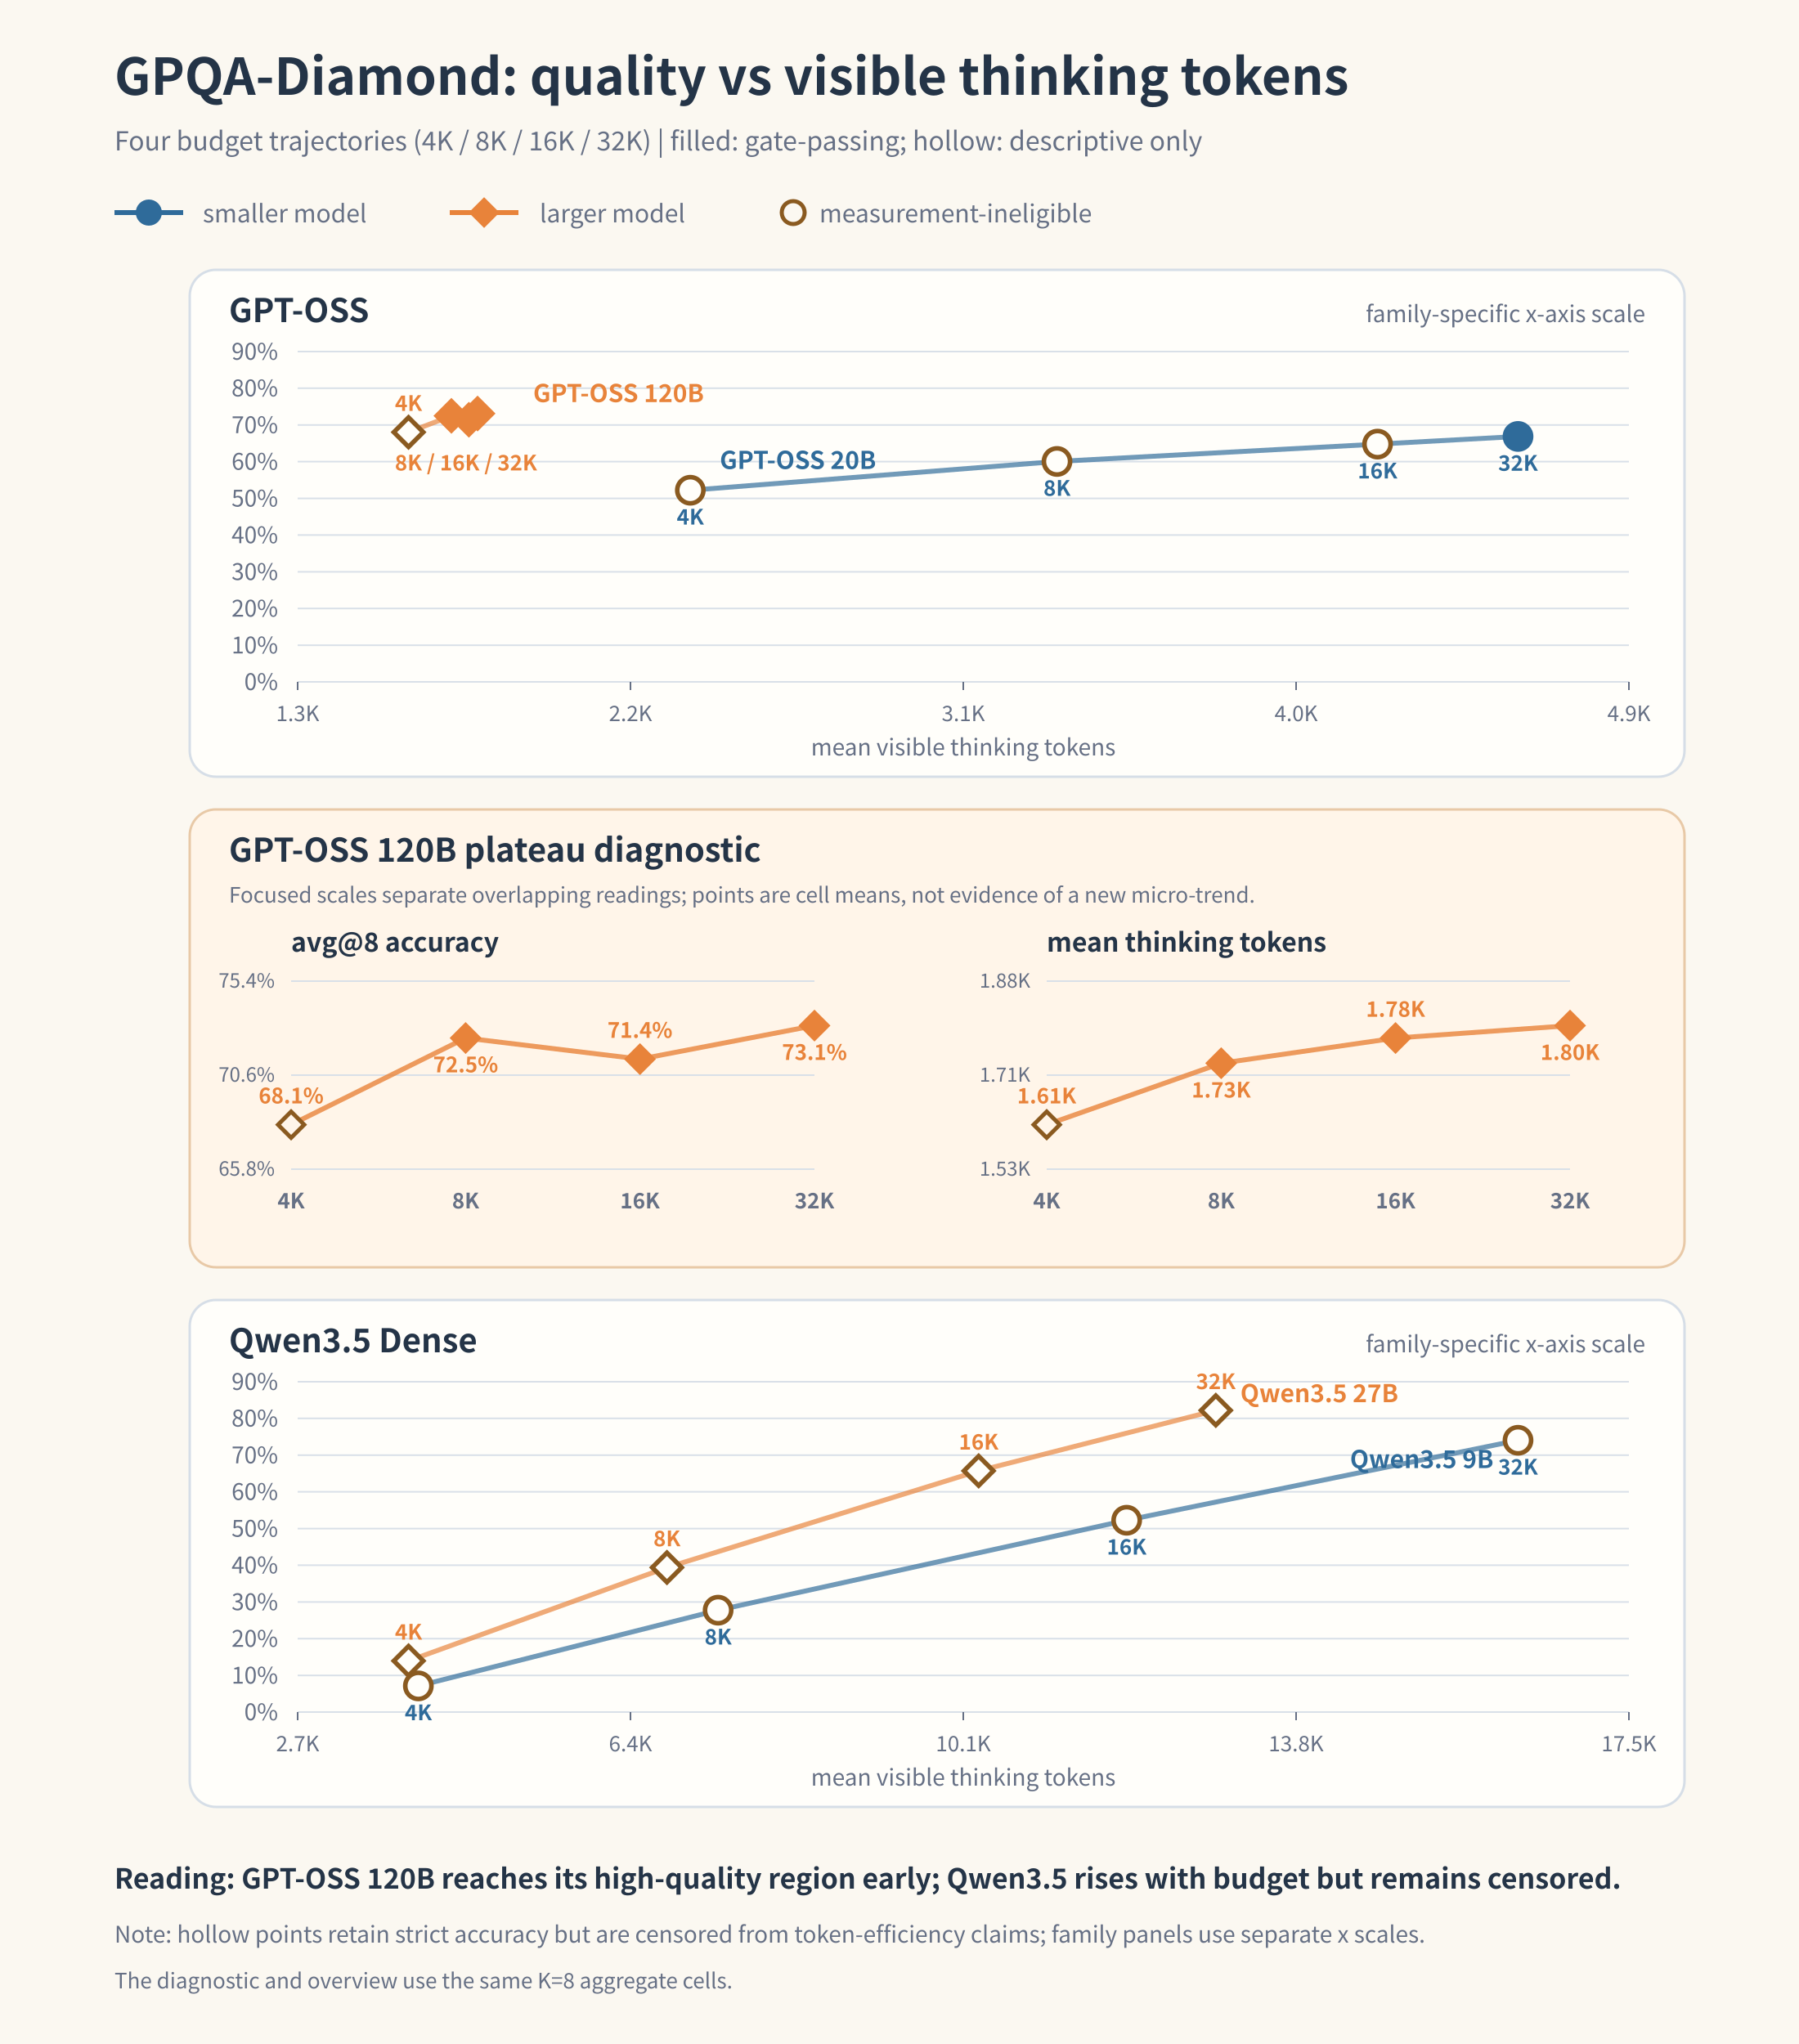
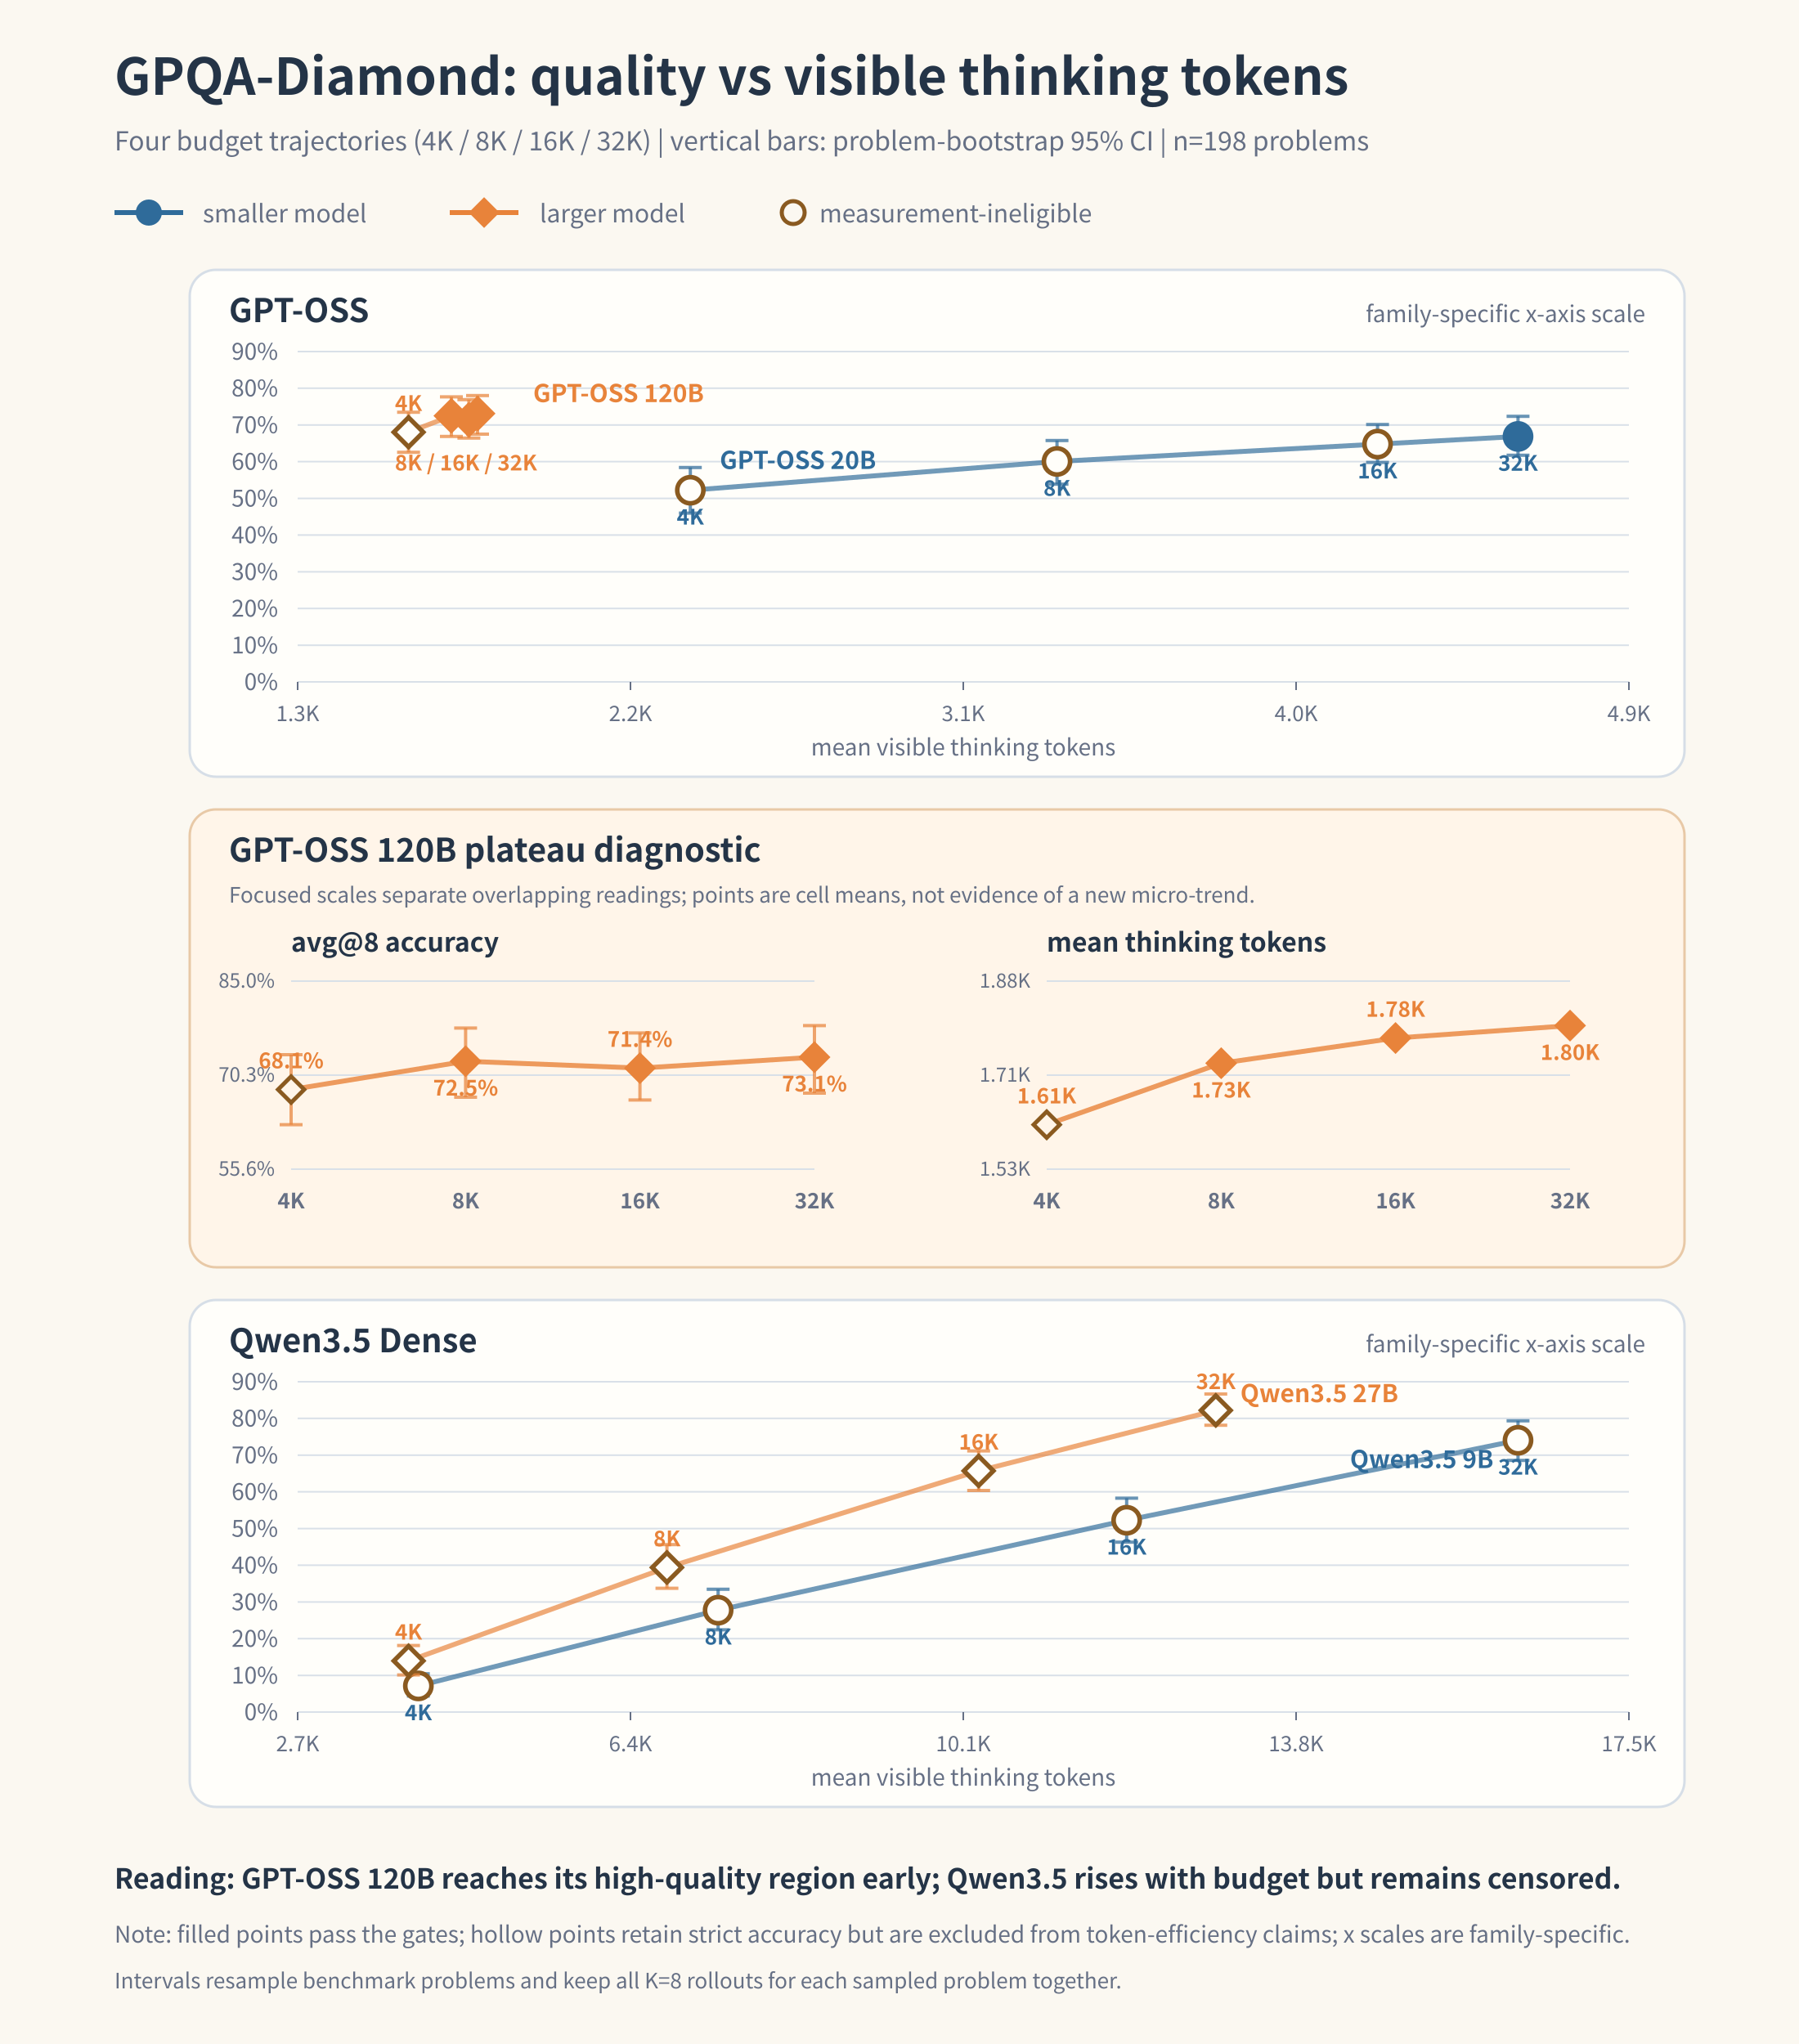
<svg xmlns="http://www.w3.org/2000/svg" width="1100" height="1250" viewBox="0 0 1100 1250" role="img">
  <rect width="1100" height="1250" fill="#FBF8F1" />
  <text x="70.0" y="58.0" fill="#243447" font-family="-apple-system, BlinkMacSystemFont, Segoe UI, Noto Sans CJK SC, sans-serif" font-size="31" font-weight="700" text-anchor="start">GPQA-Diamond: quality vs visible thinking tokens</text>
-   <text x="70.0" y="92.0" fill="#667085" font-family="-apple-system, BlinkMacSystemFont, Segoe UI, Noto Sans CJK SC, sans-serif" font-size="16" font-weight="400" text-anchor="start">Four budget trajectories (4K / 8K / 16K / 32K) | filled: gate-passing; hollow: descriptive only</text>
+   <text x="70.0" y="92.0" fill="#667085" font-family="-apple-system, BlinkMacSystemFont, Segoe UI, Noto Sans CJK SC, sans-serif" font-size="16" font-weight="400" text-anchor="start">Four budget trajectories (4K / 8K / 16K / 32K) | vertical bars: problem-bootstrap 95% CI | n=198 problems</text>
  <line x1="70.0" y1="130.0" x2="112.0" y2="130.0" stroke="#2F6B9A" stroke-width="3" opacity="1" />
  <circle cx="91.0" cy="130.0" r="7" fill="#2F6B9A" stroke="#2F6B9A" stroke-width="2" />
  <text x="124.0" y="136.0" fill="#667085" font-family="-apple-system, BlinkMacSystemFont, Segoe UI, Noto Sans CJK SC, sans-serif" font-size="15" font-weight="400" text-anchor="start">smaller model</text>
  <line x1="275.0" y1="130.0" x2="317.0" y2="130.0" stroke="#E8833A" stroke-width="3" opacity="1" />
  <polygon points="296.0,122.0 304.0,130.0 296.0,138.0 288.0,130.0" fill="#E8833A" stroke="#E8833A" stroke-width="2" />
  <text x="330.0" y="136.0" fill="#667085" font-family="-apple-system, BlinkMacSystemFont, Segoe UI, Noto Sans CJK SC, sans-serif" font-size="15" font-weight="400" text-anchor="start">larger model</text>
  <circle cx="485.0" cy="130.0" r="7" fill="#FBF8F1" stroke="#8A5A20" stroke-width="2.5" />
  <text x="501.0" y="136.0" fill="#667085" font-family="-apple-system, BlinkMacSystemFont, Segoe UI, Noto Sans CJK SC, sans-serif" font-size="15" font-weight="400" text-anchor="start">measurement-ineligible</text>
  <rect x="116" y="165" width="914" height="310" rx="16" fill="#FFFEFA" stroke="#D6DEE7" stroke-width="1.5" />
  <text x="140.0" y="197.0" fill="#243447" font-family="-apple-system, BlinkMacSystemFont, Segoe UI, Noto Sans CJK SC, sans-serif" font-size="20" font-weight="700" text-anchor="start">GPT-OSS</text>
  <text x="1006.0" y="197.0" fill="#667085" font-family="-apple-system, BlinkMacSystemFont, Segoe UI, Noto Sans CJK SC, sans-serif" font-size="14" font-weight="400" text-anchor="end">family-specific x-axis scale</text>
  <line x1="182.0" y1="417.0" x2="996.0" y2="417.0" stroke="#D9E0E8" stroke-width="1" opacity="1" />
  <text x="170.0" y="422.0" fill="#667085" font-family="-apple-system, BlinkMacSystemFont, Segoe UI, Noto Sans CJK SC, sans-serif" font-size="14" font-weight="400" text-anchor="end">0%</text>
  <line x1="182.0" y1="394.6" x2="996.0" y2="394.6" stroke="#D9E0E8" stroke-width="1" opacity="1" />
  <text x="170.0" y="399.6" fill="#667085" font-family="-apple-system, BlinkMacSystemFont, Segoe UI, Noto Sans CJK SC, sans-serif" font-size="14" font-weight="400" text-anchor="end">10%</text>
  <line x1="182.0" y1="372.1" x2="996.0" y2="372.1" stroke="#D9E0E8" stroke-width="1" opacity="1" />
  <text x="170.0" y="377.1" fill="#667085" font-family="-apple-system, BlinkMacSystemFont, Segoe UI, Noto Sans CJK SC, sans-serif" font-size="14" font-weight="400" text-anchor="end">20%</text>
  <line x1="182.0" y1="349.7" x2="996.0" y2="349.7" stroke="#D9E0E8" stroke-width="1" opacity="1" />
  <text x="170.0" y="354.7" fill="#667085" font-family="-apple-system, BlinkMacSystemFont, Segoe UI, Noto Sans CJK SC, sans-serif" font-size="14" font-weight="400" text-anchor="end">30%</text>
  <line x1="182.0" y1="327.2" x2="996.0" y2="327.2" stroke="#D9E0E8" stroke-width="1" opacity="1" />
  <text x="170.0" y="332.2" fill="#667085" font-family="-apple-system, BlinkMacSystemFont, Segoe UI, Noto Sans CJK SC, sans-serif" font-size="14" font-weight="400" text-anchor="end">40%</text>
  <line x1="182.0" y1="304.8" x2="996.0" y2="304.8" stroke="#D9E0E8" stroke-width="1" opacity="1" />
  <text x="170.0" y="309.8" fill="#667085" font-family="-apple-system, BlinkMacSystemFont, Segoe UI, Noto Sans CJK SC, sans-serif" font-size="14" font-weight="400" text-anchor="end">50%</text>
  <line x1="182.0" y1="282.3" x2="996.0" y2="282.3" stroke="#D9E0E8" stroke-width="1" opacity="1" />
  <text x="170.0" y="287.3" fill="#667085" font-family="-apple-system, BlinkMacSystemFont, Segoe UI, Noto Sans CJK SC, sans-serif" font-size="14" font-weight="400" text-anchor="end">60%</text>
  <line x1="182.0" y1="259.9" x2="996.0" y2="259.9" stroke="#D9E0E8" stroke-width="1" opacity="1" />
  <text x="170.0" y="264.9" fill="#667085" font-family="-apple-system, BlinkMacSystemFont, Segoe UI, Noto Sans CJK SC, sans-serif" font-size="14" font-weight="400" text-anchor="end">70%</text>
  <line x1="182.0" y1="237.4" x2="996.0" y2="237.4" stroke="#D9E0E8" stroke-width="1" opacity="1" />
  <text x="170.0" y="242.4" fill="#667085" font-family="-apple-system, BlinkMacSystemFont, Segoe UI, Noto Sans CJK SC, sans-serif" font-size="14" font-weight="400" text-anchor="end">80%</text>
  <line x1="182.0" y1="215.0" x2="996.0" y2="215.0" stroke="#D9E0E8" stroke-width="1" opacity="1" />
  <text x="170.0" y="220.0" fill="#667085" font-family="-apple-system, BlinkMacSystemFont, Segoe UI, Noto Sans CJK SC, sans-serif" font-size="14" font-weight="400" text-anchor="end">90%</text>
  <line x1="182.0" y1="417.0" x2="182.0" y2="422.0" stroke="#667085" stroke-width="1" opacity="1" />
  <text x="182.0" y="441.0" fill="#667085" font-family="-apple-system, BlinkMacSystemFont, Segoe UI, Noto Sans CJK SC, sans-serif" font-size="13" font-weight="400" text-anchor="middle">1.3K</text>
  <line x1="385.5" y1="417.0" x2="385.5" y2="422.0" stroke="#667085" stroke-width="1" opacity="1" />
  <text x="385.5" y="441.0" fill="#667085" font-family="-apple-system, BlinkMacSystemFont, Segoe UI, Noto Sans CJK SC, sans-serif" font-size="13" font-weight="400" text-anchor="middle">2.2K</text>
  <line x1="589.0" y1="417.0" x2="589.0" y2="422.0" stroke="#667085" stroke-width="1" opacity="1" />
  <text x="589.0" y="441.0" fill="#667085" font-family="-apple-system, BlinkMacSystemFont, Segoe UI, Noto Sans CJK SC, sans-serif" font-size="13" font-weight="400" text-anchor="middle">3.1K</text>
  <line x1="792.5" y1="417.0" x2="792.5" y2="422.0" stroke="#667085" stroke-width="1" opacity="1" />
  <text x="792.5" y="441.0" fill="#667085" font-family="-apple-system, BlinkMacSystemFont, Segoe UI, Noto Sans CJK SC, sans-serif" font-size="13" font-weight="400" text-anchor="middle">4.0K</text>
  <line x1="996.0" y1="417.0" x2="996.0" y2="422.0" stroke="#667085" stroke-width="1" opacity="1" />
  <text x="996.0" y="441.0" fill="#667085" font-family="-apple-system, BlinkMacSystemFont, Segoe UI, Noto Sans CJK SC, sans-serif" font-size="13" font-weight="400" text-anchor="middle">4.9K</text>
  <text x="589.0" y="462.0" fill="#667085" font-family="-apple-system, BlinkMacSystemFont, Segoe UI, Noto Sans CJK SC, sans-serif" font-size="14" font-weight="400" text-anchor="middle">mean visible thinking tokens</text>
  <line x1="422.1" y1="299.8" x2="646.3" y2="282.2" stroke="#2F6B9A" stroke-width="3" opacity="0.68" />
  <line x1="646.3" y1="282.2" x2="842.3" y2="271.6" stroke="#2F6B9A" stroke-width="3" opacity="0.68" />
  <line x1="842.3" y1="271.6" x2="928.2" y2="266.9" stroke="#2F6B9A" stroke-width="3" opacity="0.68" />
+   <line x1="422.1" y1="313.8" x2="422.1" y2="285.9" stroke="#2F6B9A" stroke-width="2" opacity="0.72" />
+   <line x1="415.1" y1="313.8" x2="429.1" y2="313.8" stroke="#2F6B9A" stroke-width="2" opacity="0.72" />
+   <line x1="415.1" y1="285.9" x2="429.1" y2="285.9" stroke="#2F6B9A" stroke-width="2" opacity="0.72" />
  <circle cx="422.1" cy="299.8" r="8" fill="#FFFEFA" stroke="#8A5A20" stroke-width="2.8" />
  <text x="422.1" y="320.8" fill="#2F6B9A" font-family="-apple-system, BlinkMacSystemFont, Segoe UI, Noto Sans CJK SC, sans-serif" font-size="13" font-weight="700" text-anchor="middle">4K</text>
+   <line x1="646.3" y1="296.1" x2="646.3" y2="269.4" stroke="#2F6B9A" stroke-width="2" opacity="0.72" />
+   <line x1="639.3" y1="296.1" x2="653.3" y2="296.1" stroke="#2F6B9A" stroke-width="2" opacity="0.72" />
+   <line x1="639.3" y1="269.4" x2="653.3" y2="269.4" stroke="#2F6B9A" stroke-width="2" opacity="0.72" />
  <circle cx="646.3" cy="282.2" r="8" fill="#FFFEFA" stroke="#8A5A20" stroke-width="2.8" />
  <text x="646.3" y="303.2" fill="#2F6B9A" font-family="-apple-system, BlinkMacSystemFont, Segoe UI, Noto Sans CJK SC, sans-serif" font-size="13" font-weight="700" text-anchor="middle">8K</text>
+   <line x1="842.3" y1="282.8" x2="842.3" y2="259.6" stroke="#2F6B9A" stroke-width="2" opacity="0.72" />
+   <line x1="835.3" y1="282.8" x2="849.3" y2="282.8" stroke="#2F6B9A" stroke-width="2" opacity="0.72" />
+   <line x1="835.3" y1="259.6" x2="849.3" y2="259.6" stroke="#2F6B9A" stroke-width="2" opacity="0.72" />
  <circle cx="842.3" cy="271.6" r="8" fill="#FFFEFA" stroke="#8A5A20" stroke-width="2.8" />
  <text x="842.3" y="292.6" fill="#2F6B9A" font-family="-apple-system, BlinkMacSystemFont, Segoe UI, Noto Sans CJK SC, sans-serif" font-size="13" font-weight="700" text-anchor="middle">16K</text>
+   <line x1="928.2" y1="278.4" x2="928.2" y2="254.6" stroke="#2F6B9A" stroke-width="2" opacity="0.72" />
+   <line x1="921.2" y1="278.4" x2="935.2" y2="278.4" stroke="#2F6B9A" stroke-width="2" opacity="0.72" />
+   <line x1="921.2" y1="254.6" x2="935.2" y2="254.6" stroke="#2F6B9A" stroke-width="2" opacity="0.72" />
  <circle cx="928.2" cy="266.9" r="8" fill="#2F6B9A" stroke="#2F6B9A" stroke-width="2.8" />
  <text x="928.2" y="287.9" fill="#2F6B9A" font-family="-apple-system, BlinkMacSystemFont, Segoe UI, Noto Sans CJK SC, sans-serif" font-size="13" font-weight="700" text-anchor="middle">32K</text>
  <text x="440.1" y="286.8" fill="#2F6B9A" font-family="-apple-system, BlinkMacSystemFont, Segoe UI, Noto Sans CJK SC, sans-serif" font-size="15" font-weight="700" text-anchor="start">GPT-OSS 20B</text>
  <line x1="249.8" y1="264.3" x2="276.0" y2="254.3" stroke="#E8833A" stroke-width="3" opacity="0.68" />
  <line x1="276.0" y1="254.3" x2="286.7" y2="256.7" stroke="#E8833A" stroke-width="3" opacity="0.68" />
  <line x1="286.7" y1="256.7" x2="292.0" y2="252.9" stroke="#E8833A" stroke-width="3" opacity="0.68" />
+   <line x1="249.8" y1="276.6" x2="249.8" y2="252.1" stroke="#E8833A" stroke-width="2" opacity="0.72" />
+   <line x1="242.8" y1="276.6" x2="256.8" y2="276.6" stroke="#E8833A" stroke-width="2" opacity="0.72" />
+   <line x1="242.8" y1="252.1" x2="256.8" y2="252.1" stroke="#E8833A" stroke-width="2" opacity="0.72" />
  <polygon points="249.8,255.3 258.8,264.3 249.8,273.3 240.8,264.3" fill="#FFFEFA" stroke="#8A5A20" stroke-width="2.8" />
  <text x="249.8" y="251.3" fill="#E8833A" font-family="-apple-system, BlinkMacSystemFont, Segoe UI, Noto Sans CJK SC, sans-serif" font-size="13" font-weight="700" text-anchor="middle">4K</text>
+   <line x1="276.0" y1="266.9" x2="276.0" y2="242.7" stroke="#E8833A" stroke-width="2" opacity="0.72" />
+   <line x1="269.0" y1="266.9" x2="283.0" y2="266.9" stroke="#E8833A" stroke-width="2" opacity="0.72" />
+   <line x1="269.0" y1="242.7" x2="283.0" y2="242.7" stroke="#E8833A" stroke-width="2" opacity="0.72" />
  <polygon points="276.0,245.3 285.0,254.3 276.0,263.3 267.0,254.3" fill="#E8833A" stroke="#E8833A" stroke-width="2.8" />
+   <line x1="286.7" y1="267.9" x2="286.7" y2="244.4" stroke="#E8833A" stroke-width="2" opacity="0.72" />
+   <line x1="279.7" y1="267.9" x2="293.7" y2="267.9" stroke="#E8833A" stroke-width="2" opacity="0.72" />
+   <line x1="279.7" y1="244.4" x2="293.7" y2="244.4" stroke="#E8833A" stroke-width="2" opacity="0.72" />
  <polygon points="286.7,247.7 295.7,256.7 286.7,265.7 277.7,256.7" fill="#E8833A" stroke="#E8833A" stroke-width="2.8" />
+   <line x1="292.0" y1="265.5" x2="292.0" y2="241.9" stroke="#E8833A" stroke-width="2" opacity="0.72" />
+   <line x1="285.0" y1="265.5" x2="299.0" y2="265.5" stroke="#E8833A" stroke-width="2" opacity="0.72" />
+   <line x1="285.0" y1="241.9" x2="299.0" y2="241.9" stroke="#E8833A" stroke-width="2" opacity="0.72" />
  <polygon points="292.0,243.9 301.0,252.9 292.0,261.9 283.0,252.9" fill="#E8833A" stroke="#E8833A" stroke-width="2.8" />
  <text x="284.9" y="287.7" fill="#E8833A" font-family="-apple-system, BlinkMacSystemFont, Segoe UI, Noto Sans CJK SC, sans-serif" font-size="13" font-weight="700" text-anchor="middle">8K / 16K / 32K</text>
  <text x="326.0" y="245.9" fill="#E8833A" font-family="-apple-system, BlinkMacSystemFont, Segoe UI, Noto Sans CJK SC, sans-serif" font-size="15" font-weight="700" text-anchor="start">GPT-OSS 120B</text>
  <rect x="116" y="495" width="914" height="280" rx="16" fill="#FFF5E9" stroke="#E8C9A7" stroke-width="1.5" />
  <text x="140.0" y="527.0" fill="#243447" font-family="-apple-system, BlinkMacSystemFont, Segoe UI, Noto Sans CJK SC, sans-serif" font-size="20" font-weight="700" text-anchor="start">GPT-OSS 120B plateau diagnostic</text>
  <text x="140.0" y="552.0" fill="#667085" font-family="-apple-system, BlinkMacSystemFont, Segoe UI, Noto Sans CJK SC, sans-serif" font-size="13" font-weight="400" text-anchor="start">Focused scales separate overlapping readings; points are cell means, not evidence of a new micro-trend.</text>
  <text x="178.0" y="582.0" fill="#243447" font-family="-apple-system, BlinkMacSystemFont, Segoe UI, Noto Sans CJK SC, sans-serif" font-size="16" font-weight="700" text-anchor="start">avg@8 accuracy</text>
  <line x1="178.0" y1="715.0" x2="498.0" y2="715.0" stroke="#D9E0E8" stroke-width="1" opacity="1" />
-   <text x="168.0" y="719.0" fill="#667085" font-family="-apple-system, BlinkMacSystemFont, Segoe UI, Noto Sans CJK SC, sans-serif" font-size="12" font-weight="400" text-anchor="end">65.8%</text>
+   <text x="168.0" y="719.0" fill="#667085" font-family="-apple-system, BlinkMacSystemFont, Segoe UI, Noto Sans CJK SC, sans-serif" font-size="12" font-weight="400" text-anchor="end">55.6%</text>
  <line x1="178.0" y1="657.5" x2="498.0" y2="657.5" stroke="#D9E0E8" stroke-width="1" opacity="1" />
-   <text x="168.0" y="661.5" fill="#667085" font-family="-apple-system, BlinkMacSystemFont, Segoe UI, Noto Sans CJK SC, sans-serif" font-size="12" font-weight="400" text-anchor="end">70.6%</text>
+   <text x="168.0" y="661.5" fill="#667085" font-family="-apple-system, BlinkMacSystemFont, Segoe UI, Noto Sans CJK SC, sans-serif" font-size="12" font-weight="400" text-anchor="end">70.3%</text>
  <line x1="178.0" y1="600.0" x2="498.0" y2="600.0" stroke="#D9E0E8" stroke-width="1" opacity="1" />
-   <text x="168.0" y="604.0" fill="#667085" font-family="-apple-system, BlinkMacSystemFont, Segoe UI, Noto Sans CJK SC, sans-serif" font-size="12" font-weight="400" text-anchor="end">75.4%</text>
-   <line x1="178.0" y1="687.8" x2="284.7" y2="634.8" stroke="#E8833A" stroke-width="3" opacity="0.8" />
-   <line x1="284.7" y1="634.8" x2="391.3" y2="647.7" stroke="#E8833A" stroke-width="3" opacity="0.8" />
-   <line x1="391.3" y1="647.7" x2="498.0" y2="627.2" stroke="#E8833A" stroke-width="3" opacity="0.8" />
-   <polygon points="178.0,679.8 186.0,687.8 178.0,695.8 170.0,687.8" fill="#FFF5E9" stroke="#8A5A20" stroke-width="2.5" />
-   <text x="178.0" y="674.8" fill="#E8833A" font-family="-apple-system, BlinkMacSystemFont, Segoe UI, Noto Sans CJK SC, sans-serif" font-size="13" font-weight="700" text-anchor="middle">68.1%</text>
+   <text x="168.0" y="604.0" fill="#667085" font-family="-apple-system, BlinkMacSystemFont, Segoe UI, Noto Sans CJK SC, sans-serif" font-size="12" font-weight="400" text-anchor="end">85.0%</text>
+   <line x1="178.0" y1="666.3" x2="284.7" y2="649.0" stroke="#E8833A" stroke-width="3" opacity="0.8" />
+   <line x1="284.7" y1="649.0" x2="391.3" y2="653.2" stroke="#E8833A" stroke-width="3" opacity="0.8" />
+   <line x1="391.3" y1="653.2" x2="498.0" y2="646.5" stroke="#E8833A" stroke-width="3" opacity="0.8" />
+   <line x1="178.0" y1="687.8" x2="178.0" y2="645.0" stroke="#E8833A" stroke-width="2" opacity="0.72" />
+   <line x1="171.0" y1="687.8" x2="185.0" y2="687.8" stroke="#E8833A" stroke-width="2" opacity="0.72" />
+   <line x1="171.0" y1="645.0" x2="185.0" y2="645.0" stroke="#E8833A" stroke-width="2" opacity="0.72" />
+   <polygon points="178.0,658.3 186.0,666.3 178.0,674.3 170.0,666.3" fill="#FFF5E9" stroke="#8A5A20" stroke-width="2.5" />
+   <text x="178.0" y="653.3" fill="#E8833A" font-family="-apple-system, BlinkMacSystemFont, Segoe UI, Noto Sans CJK SC, sans-serif" font-size="13" font-weight="700" text-anchor="middle">68.1%</text>
  <text x="178.0" y="739.0" fill="#667085" font-family="-apple-system, BlinkMacSystemFont, Segoe UI, Noto Sans CJK SC, sans-serif" font-size="13" font-weight="600" text-anchor="middle">4K</text>
-   <polygon points="284.7,626.8 292.7,634.8 284.7,642.8 276.7,634.8" fill="#E8833A" stroke="#E8833A" stroke-width="2.5" />
-   <text x="284.7" y="655.8" fill="#E8833A" font-family="-apple-system, BlinkMacSystemFont, Segoe UI, Noto Sans CJK SC, sans-serif" font-size="13" font-weight="700" text-anchor="middle">72.5%</text>
+   <line x1="284.7" y1="671.0" x2="284.7" y2="628.7" stroke="#E8833A" stroke-width="2" opacity="0.72" />
+   <line x1="277.7" y1="671.0" x2="291.7" y2="671.0" stroke="#E8833A" stroke-width="2" opacity="0.72" />
+   <line x1="277.7" y1="628.7" x2="291.7" y2="628.7" stroke="#E8833A" stroke-width="2" opacity="0.72" />
+   <polygon points="284.7,641.0 292.7,649.0 284.7,657.0 276.7,649.0" fill="#E8833A" stroke="#E8833A" stroke-width="2.5" />
+   <text x="284.7" y="670.0" fill="#E8833A" font-family="-apple-system, BlinkMacSystemFont, Segoe UI, Noto Sans CJK SC, sans-serif" font-size="13" font-weight="700" text-anchor="middle">72.5%</text>
  <text x="284.7" y="739.0" fill="#667085" font-family="-apple-system, BlinkMacSystemFont, Segoe UI, Noto Sans CJK SC, sans-serif" font-size="13" font-weight="600" text-anchor="middle">8K</text>
-   <polygon points="391.3,639.7 399.3,647.7 391.3,655.7 383.3,647.7" fill="#E8833A" stroke="#E8833A" stroke-width="2.5" />
-   <text x="391.3" y="634.7" fill="#E8833A" font-family="-apple-system, BlinkMacSystemFont, Segoe UI, Noto Sans CJK SC, sans-serif" font-size="13" font-weight="700" text-anchor="middle">71.4%</text>
+   <line x1="391.3" y1="672.7" x2="391.3" y2="631.7" stroke="#E8833A" stroke-width="2" opacity="0.72" />
+   <line x1="384.3" y1="672.7" x2="398.3" y2="672.7" stroke="#E8833A" stroke-width="2" opacity="0.72" />
+   <line x1="384.3" y1="631.7" x2="398.3" y2="631.7" stroke="#E8833A" stroke-width="2" opacity="0.72" />
+   <polygon points="391.3,645.2 399.3,653.2 391.3,661.2 383.3,653.2" fill="#E8833A" stroke="#E8833A" stroke-width="2.5" />
+   <text x="391.3" y="640.2" fill="#E8833A" font-family="-apple-system, BlinkMacSystemFont, Segoe UI, Noto Sans CJK SC, sans-serif" font-size="13" font-weight="700" text-anchor="middle">71.4%</text>
  <text x="391.3" y="739.0" fill="#667085" font-family="-apple-system, BlinkMacSystemFont, Segoe UI, Noto Sans CJK SC, sans-serif" font-size="13" font-weight="600" text-anchor="middle">16K</text>
-   <polygon points="498.0,619.2 506.0,627.2 498.0,635.2 490.0,627.2" fill="#E8833A" stroke="#E8833A" stroke-width="2.5" />
-   <text x="498.0" y="648.2" fill="#E8833A" font-family="-apple-system, BlinkMacSystemFont, Segoe UI, Noto Sans CJK SC, sans-serif" font-size="13" font-weight="700" text-anchor="middle">73.1%</text>
+   <line x1="498.0" y1="668.5" x2="498.0" y2="627.2" stroke="#E8833A" stroke-width="2" opacity="0.72" />
+   <line x1="491.0" y1="668.5" x2="505.0" y2="668.5" stroke="#E8833A" stroke-width="2" opacity="0.72" />
+   <line x1="491.0" y1="627.2" x2="505.0" y2="627.2" stroke="#E8833A" stroke-width="2" opacity="0.72" />
+   <polygon points="498.0,638.5 506.0,646.5 498.0,654.5 490.0,646.5" fill="#E8833A" stroke="#E8833A" stroke-width="2.5" />
+   <text x="498.0" y="667.5" fill="#E8833A" font-family="-apple-system, BlinkMacSystemFont, Segoe UI, Noto Sans CJK SC, sans-serif" font-size="13" font-weight="700" text-anchor="middle">73.1%</text>
  <text x="498.0" y="739.0" fill="#667085" font-family="-apple-system, BlinkMacSystemFont, Segoe UI, Noto Sans CJK SC, sans-serif" font-size="13" font-weight="600" text-anchor="middle">32K</text>
  <text x="640.0" y="582.0" fill="#243447" font-family="-apple-system, BlinkMacSystemFont, Segoe UI, Noto Sans CJK SC, sans-serif" font-size="16" font-weight="700" text-anchor="start">mean thinking tokens</text>
  <line x1="640.0" y1="715.0" x2="960.0" y2="715.0" stroke="#D9E0E8" stroke-width="1" opacity="1" />
  <text x="630.0" y="719.0" fill="#667085" font-family="-apple-system, BlinkMacSystemFont, Segoe UI, Noto Sans CJK SC, sans-serif" font-size="12" font-weight="400" text-anchor="end">1.53K</text>
  <line x1="640.0" y1="657.5" x2="960.0" y2="657.5" stroke="#D9E0E8" stroke-width="1" opacity="1" />
  <text x="630.0" y="661.5" fill="#667085" font-family="-apple-system, BlinkMacSystemFont, Segoe UI, Noto Sans CJK SC, sans-serif" font-size="12" font-weight="400" text-anchor="end">1.71K</text>
  <line x1="640.0" y1="600.0" x2="960.0" y2="600.0" stroke="#D9E0E8" stroke-width="1" opacity="1" />
  <text x="630.0" y="604.0" fill="#667085" font-family="-apple-system, BlinkMacSystemFont, Segoe UI, Noto Sans CJK SC, sans-serif" font-size="12" font-weight="400" text-anchor="end">1.88K</text>
  <line x1="640.0" y1="687.8" x2="746.7" y2="650.2" stroke="#E8833A" stroke-width="3" opacity="0.8" />
  <line x1="746.7" y1="650.2" x2="853.3" y2="634.8" stroke="#E8833A" stroke-width="3" opacity="0.8" />
  <line x1="853.3" y1="634.8" x2="960.0" y2="627.2" stroke="#E8833A" stroke-width="3" opacity="0.8" />
  <polygon points="640.0,679.8 648.0,687.8 640.0,695.8 632.0,687.8" fill="#FFF5E9" stroke="#8A5A20" stroke-width="2.5" />
  <text x="640.0" y="674.8" fill="#E8833A" font-family="-apple-system, BlinkMacSystemFont, Segoe UI, Noto Sans CJK SC, sans-serif" font-size="13" font-weight="700" text-anchor="middle">1.61K</text>
  <text x="640.0" y="739.0" fill="#667085" font-family="-apple-system, BlinkMacSystemFont, Segoe UI, Noto Sans CJK SC, sans-serif" font-size="13" font-weight="600" text-anchor="middle">4K</text>
  <polygon points="746.7,642.2 754.7,650.2 746.7,658.2 738.7,650.2" fill="#E8833A" stroke="#E8833A" stroke-width="2.5" />
  <text x="746.7" y="671.2" fill="#E8833A" font-family="-apple-system, BlinkMacSystemFont, Segoe UI, Noto Sans CJK SC, sans-serif" font-size="13" font-weight="700" text-anchor="middle">1.73K</text>
  <text x="746.7" y="739.0" fill="#667085" font-family="-apple-system, BlinkMacSystemFont, Segoe UI, Noto Sans CJK SC, sans-serif" font-size="13" font-weight="600" text-anchor="middle">8K</text>
  <polygon points="853.3,626.8 861.3,634.8 853.3,642.8 845.3,634.8" fill="#E8833A" stroke="#E8833A" stroke-width="2.5" />
  <text x="853.3" y="621.8" fill="#E8833A" font-family="-apple-system, BlinkMacSystemFont, Segoe UI, Noto Sans CJK SC, sans-serif" font-size="13" font-weight="700" text-anchor="middle">1.78K</text>
  <text x="853.3" y="739.0" fill="#667085" font-family="-apple-system, BlinkMacSystemFont, Segoe UI, Noto Sans CJK SC, sans-serif" font-size="13" font-weight="600" text-anchor="middle">16K</text>
  <polygon points="960.0,619.2 968.0,627.2 960.0,635.2 952.0,627.2" fill="#E8833A" stroke="#E8833A" stroke-width="2.5" />
  <text x="960.0" y="648.2" fill="#E8833A" font-family="-apple-system, BlinkMacSystemFont, Segoe UI, Noto Sans CJK SC, sans-serif" font-size="13" font-weight="700" text-anchor="middle">1.80K</text>
  <text x="960.0" y="739.0" fill="#667085" font-family="-apple-system, BlinkMacSystemFont, Segoe UI, Noto Sans CJK SC, sans-serif" font-size="13" font-weight="600" text-anchor="middle">32K</text>
  <rect x="116" y="795" width="914" height="310" rx="16" fill="#FFFEFA" stroke="#D6DEE7" stroke-width="1.5" />
  <text x="140.0" y="827.0" fill="#243447" font-family="-apple-system, BlinkMacSystemFont, Segoe UI, Noto Sans CJK SC, sans-serif" font-size="20" font-weight="700" text-anchor="start">Qwen3.5 Dense</text>
  <text x="1006.0" y="827.0" fill="#667085" font-family="-apple-system, BlinkMacSystemFont, Segoe UI, Noto Sans CJK SC, sans-serif" font-size="14" font-weight="400" text-anchor="end">family-specific x-axis scale</text>
  <line x1="182.0" y1="1047.0" x2="996.0" y2="1047.0" stroke="#D9E0E8" stroke-width="1" opacity="1" />
  <text x="170.0" y="1052.0" fill="#667085" font-family="-apple-system, BlinkMacSystemFont, Segoe UI, Noto Sans CJK SC, sans-serif" font-size="14" font-weight="400" text-anchor="end">0%</text>
  <line x1="182.0" y1="1024.6" x2="996.0" y2="1024.6" stroke="#D9E0E8" stroke-width="1" opacity="1" />
  <text x="170.0" y="1029.6" fill="#667085" font-family="-apple-system, BlinkMacSystemFont, Segoe UI, Noto Sans CJK SC, sans-serif" font-size="14" font-weight="400" text-anchor="end">10%</text>
  <line x1="182.0" y1="1002.1" x2="996.0" y2="1002.1" stroke="#D9E0E8" stroke-width="1" opacity="1" />
  <text x="170.0" y="1007.1" fill="#667085" font-family="-apple-system, BlinkMacSystemFont, Segoe UI, Noto Sans CJK SC, sans-serif" font-size="14" font-weight="400" text-anchor="end">20%</text>
  <line x1="182.0" y1="979.7" x2="996.0" y2="979.7" stroke="#D9E0E8" stroke-width="1" opacity="1" />
  <text x="170.0" y="984.7" fill="#667085" font-family="-apple-system, BlinkMacSystemFont, Segoe UI, Noto Sans CJK SC, sans-serif" font-size="14" font-weight="400" text-anchor="end">30%</text>
  <line x1="182.0" y1="957.2" x2="996.0" y2="957.2" stroke="#D9E0E8" stroke-width="1" opacity="1" />
  <text x="170.0" y="962.2" fill="#667085" font-family="-apple-system, BlinkMacSystemFont, Segoe UI, Noto Sans CJK SC, sans-serif" font-size="14" font-weight="400" text-anchor="end">40%</text>
  <line x1="182.0" y1="934.8" x2="996.0" y2="934.8" stroke="#D9E0E8" stroke-width="1" opacity="1" />
  <text x="170.0" y="939.8" fill="#667085" font-family="-apple-system, BlinkMacSystemFont, Segoe UI, Noto Sans CJK SC, sans-serif" font-size="14" font-weight="400" text-anchor="end">50%</text>
  <line x1="182.0" y1="912.3" x2="996.0" y2="912.3" stroke="#D9E0E8" stroke-width="1" opacity="1" />
  <text x="170.0" y="917.3" fill="#667085" font-family="-apple-system, BlinkMacSystemFont, Segoe UI, Noto Sans CJK SC, sans-serif" font-size="14" font-weight="400" text-anchor="end">60%</text>
  <line x1="182.0" y1="889.9" x2="996.0" y2="889.9" stroke="#D9E0E8" stroke-width="1" opacity="1" />
  <text x="170.0" y="894.9" fill="#667085" font-family="-apple-system, BlinkMacSystemFont, Segoe UI, Noto Sans CJK SC, sans-serif" font-size="14" font-weight="400" text-anchor="end">70%</text>
  <line x1="182.0" y1="867.4" x2="996.0" y2="867.4" stroke="#D9E0E8" stroke-width="1" opacity="1" />
  <text x="170.0" y="872.4" fill="#667085" font-family="-apple-system, BlinkMacSystemFont, Segoe UI, Noto Sans CJK SC, sans-serif" font-size="14" font-weight="400" text-anchor="end">80%</text>
  <line x1="182.0" y1="845.0" x2="996.0" y2="845.0" stroke="#D9E0E8" stroke-width="1" opacity="1" />
  <text x="170.0" y="850.0" fill="#667085" font-family="-apple-system, BlinkMacSystemFont, Segoe UI, Noto Sans CJK SC, sans-serif" font-size="14" font-weight="400" text-anchor="end">90%</text>
  <line x1="182.0" y1="1047.0" x2="182.0" y2="1052.0" stroke="#667085" stroke-width="1" opacity="1" />
  <text x="182.0" y="1071.0" fill="#667085" font-family="-apple-system, BlinkMacSystemFont, Segoe UI, Noto Sans CJK SC, sans-serif" font-size="13" font-weight="400" text-anchor="middle">2.7K</text>
  <line x1="385.5" y1="1047.0" x2="385.5" y2="1052.0" stroke="#667085" stroke-width="1" opacity="1" />
  <text x="385.5" y="1071.0" fill="#667085" font-family="-apple-system, BlinkMacSystemFont, Segoe UI, Noto Sans CJK SC, sans-serif" font-size="13" font-weight="400" text-anchor="middle">6.4K</text>
  <line x1="589.0" y1="1047.0" x2="589.0" y2="1052.0" stroke="#667085" stroke-width="1" opacity="1" />
  <text x="589.0" y="1071.0" fill="#667085" font-family="-apple-system, BlinkMacSystemFont, Segoe UI, Noto Sans CJK SC, sans-serif" font-size="13" font-weight="400" text-anchor="middle">10.1K</text>
  <line x1="792.5" y1="1047.0" x2="792.5" y2="1052.0" stroke="#667085" stroke-width="1" opacity="1" />
  <text x="792.5" y="1071.0" fill="#667085" font-family="-apple-system, BlinkMacSystemFont, Segoe UI, Noto Sans CJK SC, sans-serif" font-size="13" font-weight="400" text-anchor="middle">13.8K</text>
  <line x1="996.0" y1="1047.0" x2="996.0" y2="1052.0" stroke="#667085" stroke-width="1" opacity="1" />
  <text x="996.0" y="1071.0" fill="#667085" font-family="-apple-system, BlinkMacSystemFont, Segoe UI, Noto Sans CJK SC, sans-serif" font-size="13" font-weight="400" text-anchor="middle">17.5K</text>
  <text x="589.0" y="1092.0" fill="#667085" font-family="-apple-system, BlinkMacSystemFont, Segoe UI, Noto Sans CJK SC, sans-serif" font-size="14" font-weight="400" text-anchor="middle">mean visible thinking tokens</text>
  <line x1="255.8" y1="1031.0" x2="439.1" y2="984.7" stroke="#2F6B9A" stroke-width="3" opacity="0.68" />
  <line x1="439.1" y1="984.7" x2="688.9" y2="929.7" stroke="#2F6B9A" stroke-width="3" opacity="0.68" />
  <line x1="688.9" y1="929.7" x2="928.2" y2="880.8" stroke="#2F6B9A" stroke-width="3" opacity="0.68" />
+   <line x1="255.8" y1="1037.2" x2="255.8" y2="1023.6" stroke="#2F6B9A" stroke-width="2" opacity="0.72" />
+   <line x1="248.8" y1="1037.2" x2="262.8" y2="1037.2" stroke="#2F6B9A" stroke-width="2" opacity="0.72" />
+   <line x1="248.8" y1="1023.6" x2="262.8" y2="1023.6" stroke="#2F6B9A" stroke-width="2" opacity="0.72" />
  <circle cx="255.8" cy="1031.0" r="8" fill="#FFFEFA" stroke="#8A5A20" stroke-width="2.8" />
  <text x="255.8" y="1052.0" fill="#2F6B9A" font-family="-apple-system, BlinkMacSystemFont, Segoe UI, Noto Sans CJK SC, sans-serif" font-size="13" font-weight="700" text-anchor="middle">4K</text>
+   <line x1="439.1" y1="996.7" x2="439.1" y2="971.9" stroke="#2F6B9A" stroke-width="2" opacity="0.72" />
+   <line x1="432.1" y1="996.7" x2="446.1" y2="996.7" stroke="#2F6B9A" stroke-width="2" opacity="0.72" />
+   <line x1="432.1" y1="971.9" x2="446.1" y2="971.9" stroke="#2F6B9A" stroke-width="2" opacity="0.72" />
  <circle cx="439.1" cy="984.7" r="8" fill="#FFFEFA" stroke="#8A5A20" stroke-width="2.8" />
  <text x="439.1" y="1005.7" fill="#2F6B9A" font-family="-apple-system, BlinkMacSystemFont, Segoe UI, Noto Sans CJK SC, sans-serif" font-size="13" font-weight="700" text-anchor="middle">8K</text>
+   <line x1="688.9" y1="943.1" x2="688.9" y2="916.2" stroke="#2F6B9A" stroke-width="2" opacity="0.72" />
+   <line x1="681.9" y1="943.1" x2="695.9" y2="943.1" stroke="#2F6B9A" stroke-width="2" opacity="0.72" />
+   <line x1="681.9" y1="916.2" x2="695.9" y2="916.2" stroke="#2F6B9A" stroke-width="2" opacity="0.72" />
  <circle cx="688.9" cy="929.7" r="8" fill="#FFFEFA" stroke="#8A5A20" stroke-width="2.8" />
  <text x="688.9" y="950.7" fill="#2F6B9A" font-family="-apple-system, BlinkMacSystemFont, Segoe UI, Noto Sans CJK SC, sans-serif" font-size="13" font-weight="700" text-anchor="middle">16K</text>
+   <line x1="928.2" y1="893.1" x2="928.2" y2="868.9" stroke="#2F6B9A" stroke-width="2" opacity="0.72" />
+   <line x1="921.2" y1="893.1" x2="935.2" y2="893.1" stroke="#2F6B9A" stroke-width="2" opacity="0.72" />
+   <line x1="921.2" y1="868.9" x2="935.2" y2="868.9" stroke="#2F6B9A" stroke-width="2" opacity="0.72" />
  <circle cx="928.2" cy="880.8" r="8" fill="#FFFEFA" stroke="#8A5A20" stroke-width="2.8" />
  <text x="928.2" y="901.8" fill="#2F6B9A" font-family="-apple-system, BlinkMacSystemFont, Segoe UI, Noto Sans CJK SC, sans-serif" font-size="13" font-weight="700" text-anchor="middle">32K</text>
  <text x="913.2" y="897.8" fill="#2F6B9A" font-family="-apple-system, BlinkMacSystemFont, Segoe UI, Noto Sans CJK SC, sans-serif" font-size="15" font-weight="700" text-anchor="end">Qwen3.5 9B</text>
  <line x1="249.8" y1="1015.7" x2="407.8" y2="958.6" stroke="#E8833A" stroke-width="3" opacity="0.68" />
  <line x1="407.8" y1="958.6" x2="598.4" y2="899.5" stroke="#E8833A" stroke-width="3" opacity="0.68" />
  <line x1="598.4" y1="899.5" x2="743.4" y2="862.5" stroke="#E8833A" stroke-width="3" opacity="0.68" />
+   <line x1="249.8" y1="1024.3" x2="249.8" y2="1006.3" stroke="#E8833A" stroke-width="2" opacity="0.72" />
+   <line x1="242.8" y1="1024.3" x2="256.8" y2="1024.3" stroke="#E8833A" stroke-width="2" opacity="0.72" />
+   <line x1="242.8" y1="1006.3" x2="256.8" y2="1006.3" stroke="#E8833A" stroke-width="2" opacity="0.72" />
  <polygon points="249.8,1006.7 258.8,1015.7 249.8,1024.7 240.8,1015.7" fill="#FFFEFA" stroke="#8A5A20" stroke-width="2.8" />
  <text x="249.8" y="1002.7" fill="#E8833A" font-family="-apple-system, BlinkMacSystemFont, Segoe UI, Noto Sans CJK SC, sans-serif" font-size="13" font-weight="700" text-anchor="middle">4K</text>
+   <line x1="407.8" y1="971.3" x2="407.8" y2="944.6" stroke="#E8833A" stroke-width="2" opacity="0.72" />
+   <line x1="400.8" y1="971.3" x2="414.8" y2="971.3" stroke="#E8833A" stroke-width="2" opacity="0.72" />
+   <line x1="400.8" y1="944.6" x2="414.8" y2="944.6" stroke="#E8833A" stroke-width="2" opacity="0.72" />
  <polygon points="407.8,949.6 416.8,958.6 407.8,967.6 398.8,958.6" fill="#FFFEFA" stroke="#8A5A20" stroke-width="2.8" />
  <text x="407.8" y="945.6" fill="#E8833A" font-family="-apple-system, BlinkMacSystemFont, Segoe UI, Noto Sans CJK SC, sans-serif" font-size="13" font-weight="700" text-anchor="middle">8K</text>
+   <line x1="598.4" y1="911.5" x2="598.4" y2="887.3" stroke="#E8833A" stroke-width="2" opacity="0.72" />
+   <line x1="591.4" y1="911.5" x2="605.4" y2="911.5" stroke="#E8833A" stroke-width="2" opacity="0.72" />
+   <line x1="591.4" y1="887.3" x2="605.4" y2="887.3" stroke="#E8833A" stroke-width="2" opacity="0.72" />
  <polygon points="598.4,890.5 607.4,899.5 598.4,908.5 589.4,899.5" fill="#FFFEFA" stroke="#8A5A20" stroke-width="2.8" />
  <text x="598.4" y="886.5" fill="#E8833A" font-family="-apple-system, BlinkMacSystemFont, Segoe UI, Noto Sans CJK SC, sans-serif" font-size="13" font-weight="700" text-anchor="middle">16K</text>
+   <line x1="743.4" y1="871.6" x2="743.4" y2="852.5" stroke="#E8833A" stroke-width="2" opacity="0.72" />
+   <line x1="736.4" y1="871.6" x2="750.4" y2="871.6" stroke="#E8833A" stroke-width="2" opacity="0.72" />
+   <line x1="736.4" y1="852.5" x2="750.4" y2="852.5" stroke="#E8833A" stroke-width="2" opacity="0.72" />
  <polygon points="743.4,853.5 752.4,862.5 743.4,871.5 734.4,862.5" fill="#FFFEFA" stroke="#8A5A20" stroke-width="2.8" />
  <text x="743.4" y="849.5" fill="#E8833A" font-family="-apple-system, BlinkMacSystemFont, Segoe UI, Noto Sans CJK SC, sans-serif" font-size="13" font-weight="700" text-anchor="middle">32K</text>
  <text x="758.4" y="857.5" fill="#E8833A" font-family="-apple-system, BlinkMacSystemFont, Segoe UI, Noto Sans CJK SC, sans-serif" font-size="15" font-weight="700" text-anchor="start">Qwen3.5 27B</text>
  <text x="70.0" y="1155.0" fill="#243447" font-family="-apple-system, BlinkMacSystemFont, Segoe UI, Noto Sans CJK SC, sans-serif" font-size="17" font-weight="600" text-anchor="start">Reading: GPT-OSS 120B reaches its high-quality region early; Qwen3.5 rises with budget but remains censored.</text>
-   <text x="70.0" y="1188.0" fill="#667085" font-family="-apple-system, BlinkMacSystemFont, Segoe UI, Noto Sans CJK SC, sans-serif" font-size="14" font-weight="400" text-anchor="start">Note: hollow points retain strict accuracy but are censored from token-efficiency claims; family panels use separate x scales.</text>
-   <text x="70.0" y="1216.0" fill="#667085" font-family="-apple-system, BlinkMacSystemFont, Segoe UI, Noto Sans CJK SC, sans-serif" font-size="13" font-weight="400" text-anchor="start">The diagnostic and overview use the same K=8 aggregate cells.</text>
+   <text x="70.0" y="1188.0" fill="#667085" font-family="-apple-system, BlinkMacSystemFont, Segoe UI, Noto Sans CJK SC, sans-serif" font-size="14" font-weight="400" text-anchor="start">Note: filled points pass the gates; hollow points retain strict accuracy but are excluded from token-efficiency claims; x scales are family-specific.</text>
+   <text x="70.0" y="1216.0" fill="#667085" font-family="-apple-system, BlinkMacSystemFont, Segoe UI, Noto Sans CJK SC, sans-serif" font-size="13" font-weight="400" text-anchor="start">Intervals resample benchmark problems and keep all K=8 rollouts for each sampled problem together.</text>
</svg>
